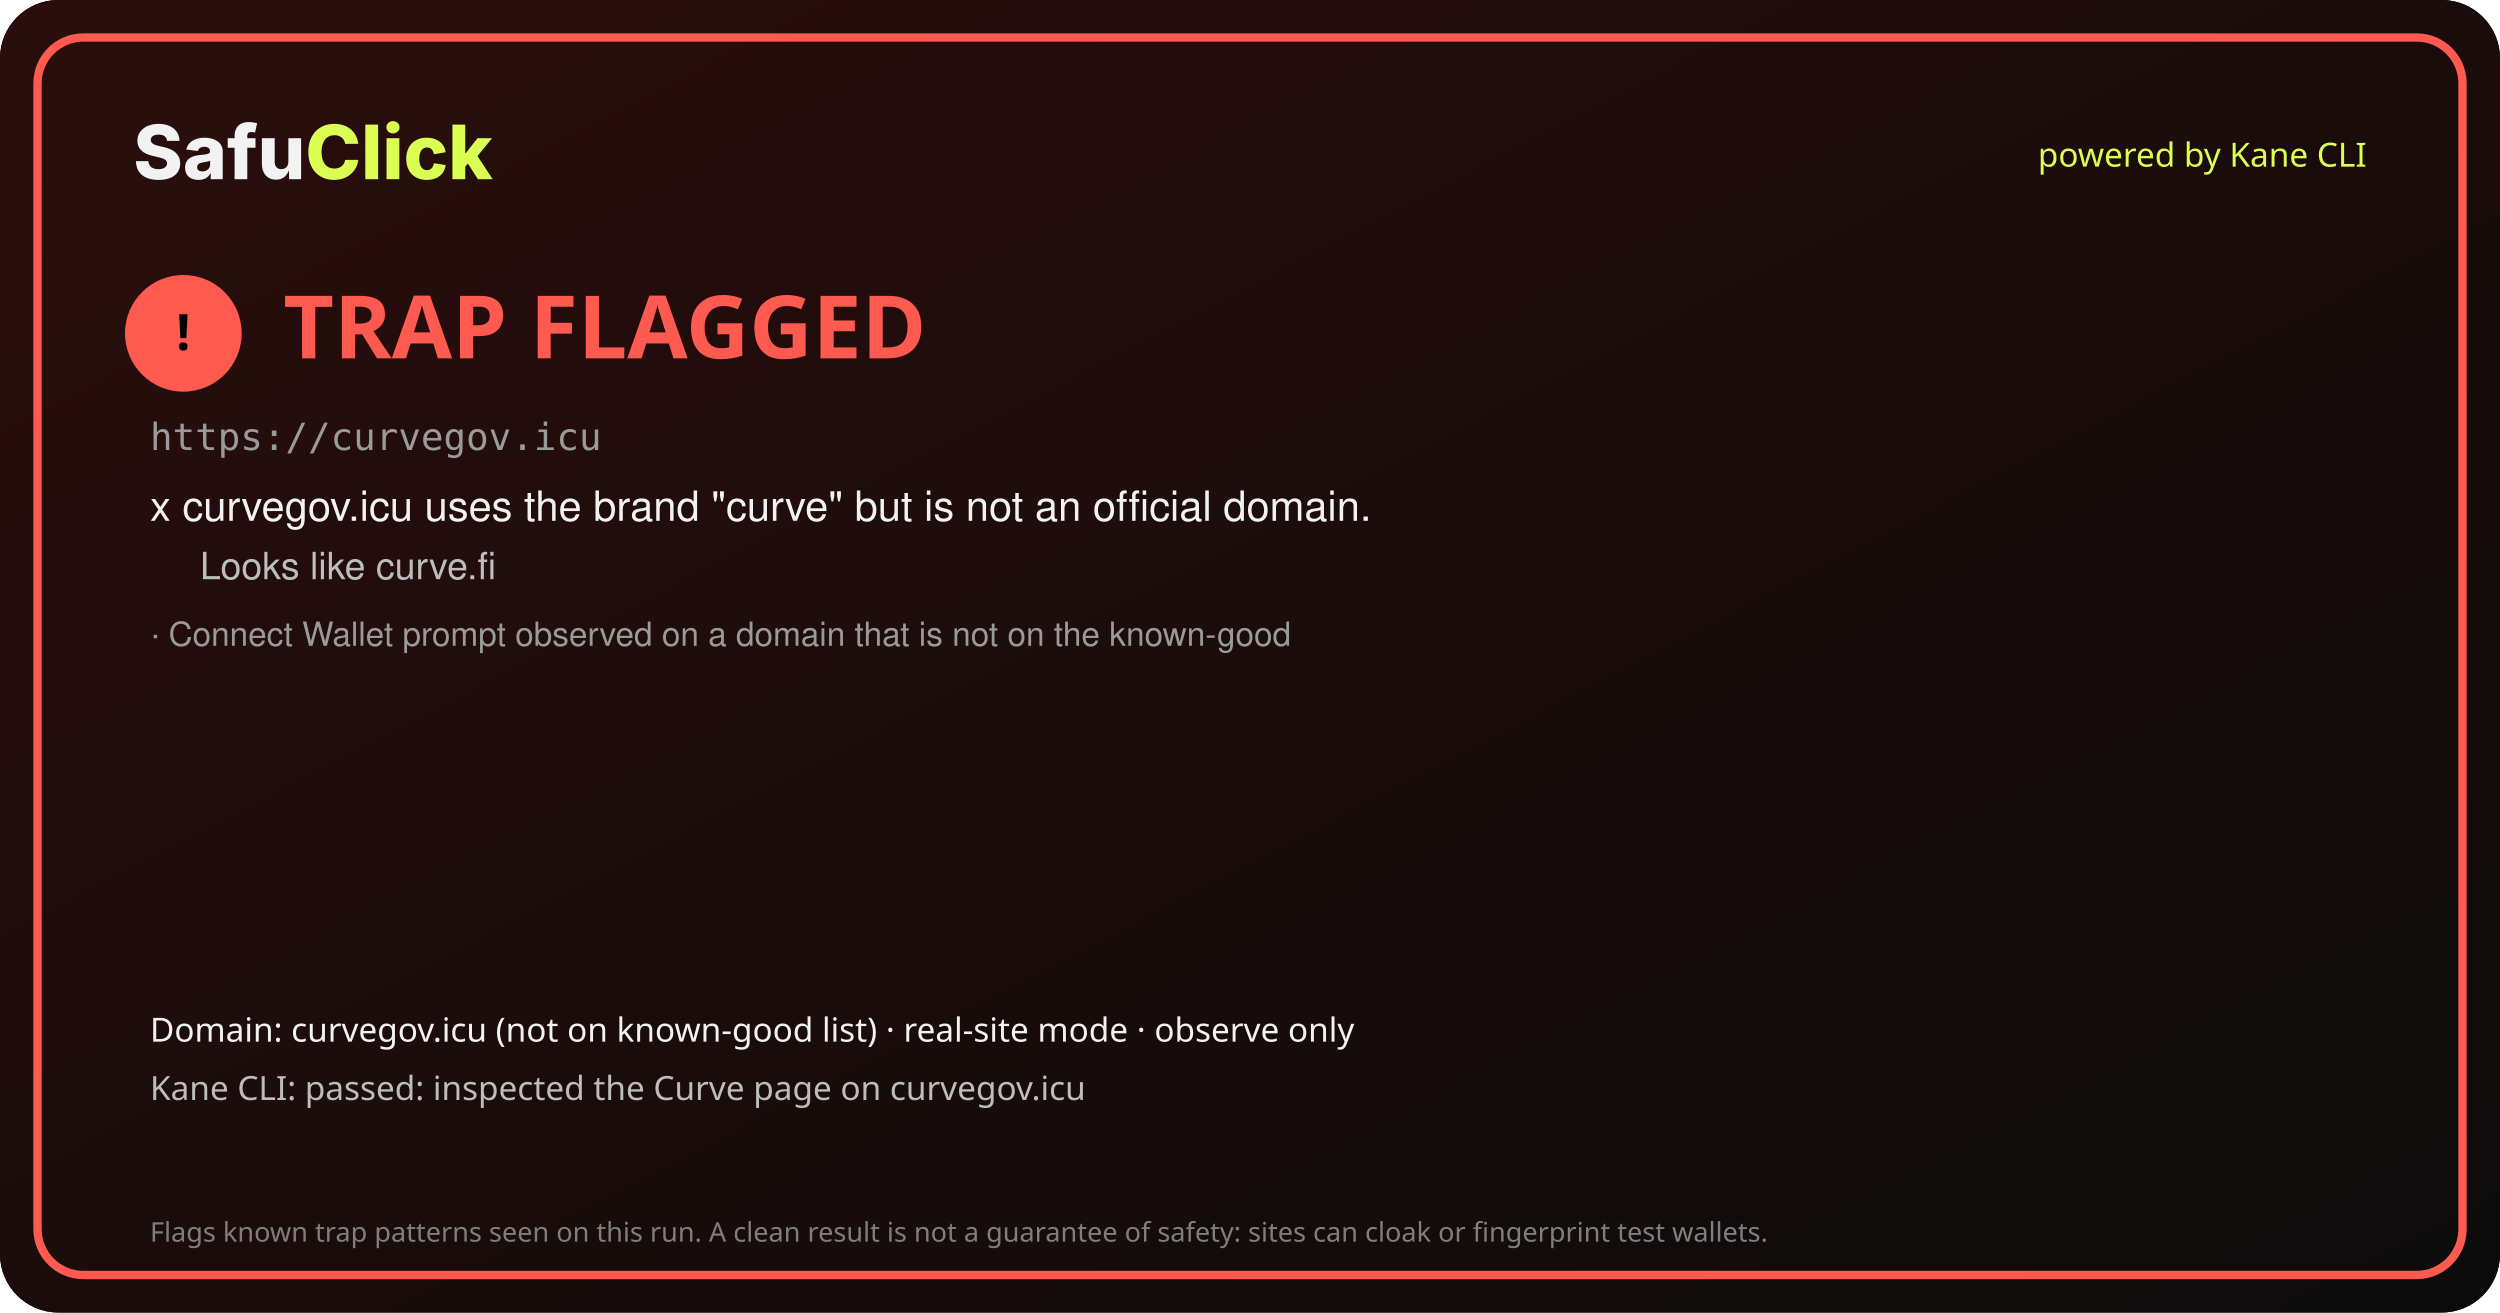
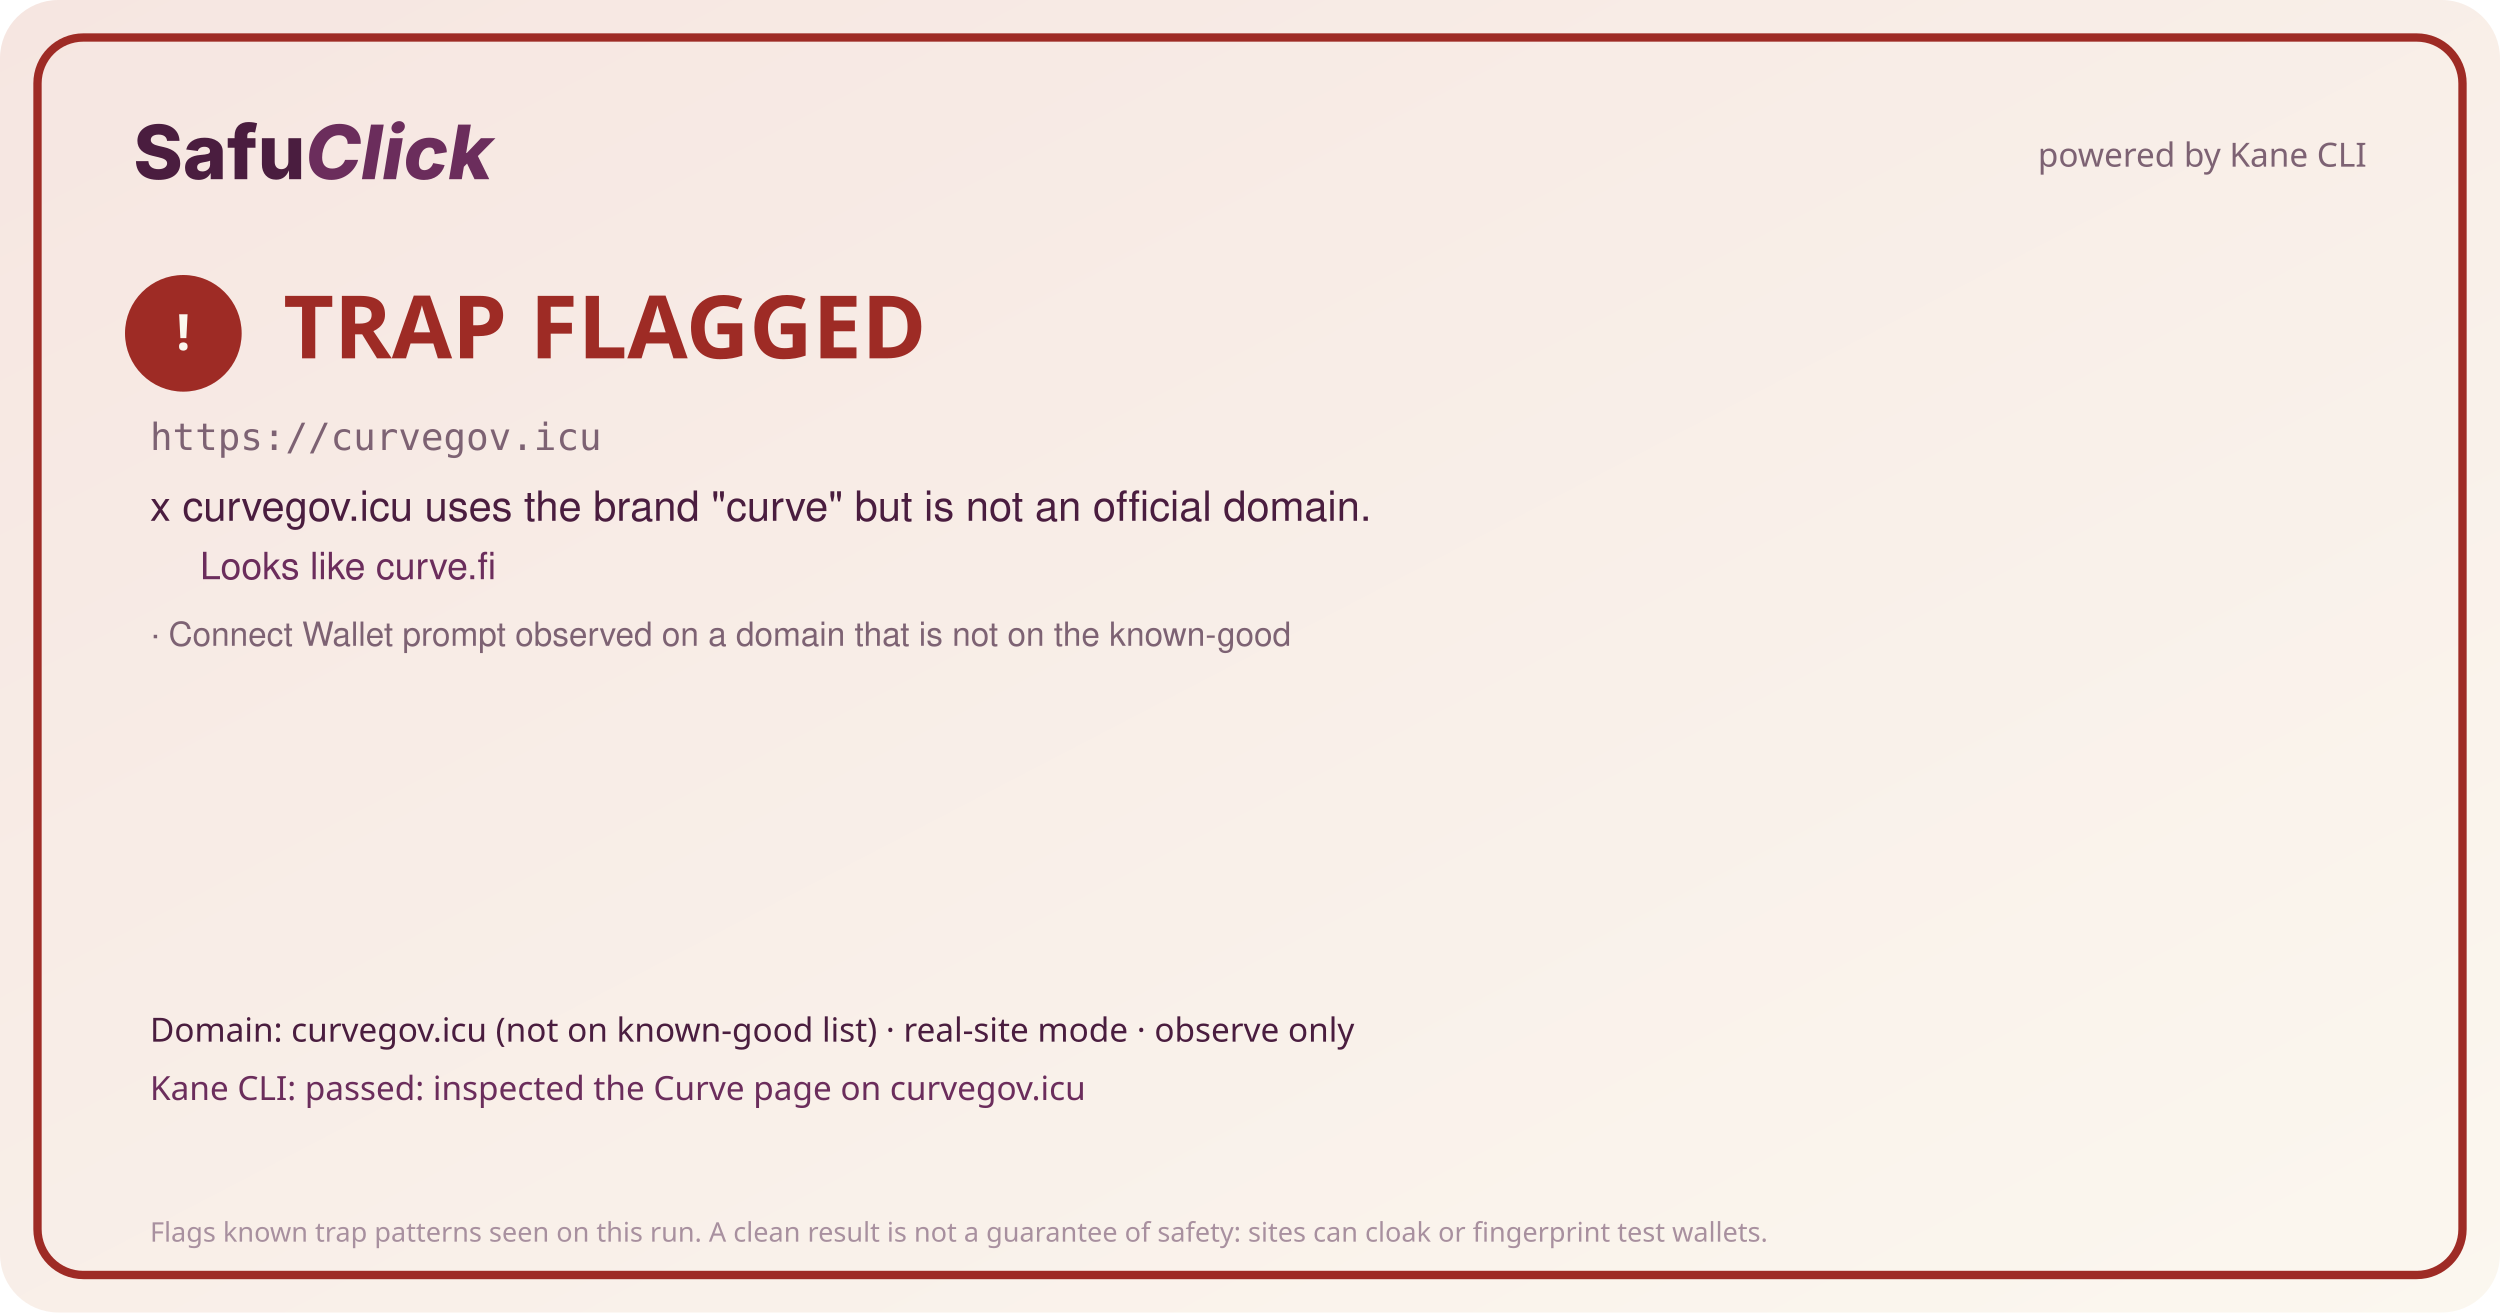
- <svg xmlns="http://www.w3.org/2000/svg" width="1200" height="630" viewBox="0 0 1200 630" font-family="Inter Tight, ui-sans-serif, system-ui, -apple-system, Segoe UI, Helvetica, Arial, sans-serif">
+ <svg xmlns="http://www.w3.org/2000/svg" width="1200" height="630" viewBox="0 0 1200 630" font-family="ui-sans-serif, system-ui, -apple-system, Segoe UI, Helvetica, Arial, sans-serif">
  <defs>
    <linearGradient id="bg" x1="0" y1="0" x2="1" y2="1">
-       <stop offset="0%" stop-color="#2B0E0C" />
-       <stop offset="100%" stop-color="#0B0B0B" />
+       <stop offset="0%" stop-color="#F6E6E1" />
+       <stop offset="100%" stop-color="#FBF7EF" />
    </linearGradient>
  </defs>
-   <rect width="1200" height="630" rx="28" fill="#000000" />
  <rect width="1200" height="630" rx="28" fill="url(#bg)" />
-   <rect x="18" y="18" width="1164" height="594" rx="22" fill="none" stroke="#FF5A4F" stroke-width="4" />
-   <text x="64" y="86" font-family="ui-sans-serif, system-ui, -apple-system, sans-serif" font-size="36" font-weight="800" fill="#F2F2F2">Safu<tspan fill="#DAFF52">Click</tspan>
+   <rect x="18" y="18" width="1164" height="594" rx="22" fill="none" stroke="#9E2B25" stroke-width="4" />
+   <text x="64" y="86" font-family="ui-sans-serif, system-ui, -apple-system, sans-serif" font-size="36" font-weight="800" fill="#4A1D3F">Safu<tspan fill="#6B2D5C" font-style="italic">Click</tspan>
  </text>
-   <text x="1136" y="80" text-anchor="end" font-family="ui-sans-serif, system-ui, sans-serif" font-size="16" fill="#DAFF52">powered by Kane CLI</text>
-   <circle cx="88" cy="160" r="28" fill="#FF5A4F" />
-   <text x="88" y="168" text-anchor="middle" font-family="ui-sans-serif, system-ui, sans-serif" font-size="24" font-weight="800" fill="#000000">!</text>
-   <text x="136" y="172" font-family="ui-sans-serif, system-ui, sans-serif" font-size="42" font-weight="900" fill="#FF5A4F">TRAP FLAGGED</text>
-   <text x="72" y="216" font-family="IBM Plex Mono, ui-monospace, SFMono-Regular, Menlo, monospace" font-size="18" fill="#9A9A9A">https://curvegov.icu</text>
-   <text x="72" y="250" font-size="20" fill="#F2F2F2">x curvegov.icu uses the brand "curve" but is not an official domain.</text>
-   <text x="96" y="278" font-size="18" fill="#BDBDBD">Looks like curve.fi</text>
-   <text x="72" y="310" font-size="16" fill="#9A9A9A">· Connect Wallet prompt observed on a domain that is not on the known-good</text>
-   <text x="72" y="500" font-family="ui-sans-serif, system-ui, sans-serif" font-size="16" fill="#F2F2F2">Domain: curvegov.icu (not on known-good list)  ·  real-site mode · observe only</text>
-   <text x="72" y="528" font-family="ui-sans-serif, system-ui, sans-serif" font-size="16" fill="#BDBDBD">Kane CLI: passed: inspected the Curve page on curvegov.icu</text>
-   <text x="72" y="596" font-family="ui-sans-serif, system-ui, sans-serif" font-size="13" fill="#7E7E7E">Flags known trap patterns seen on this run. A clean result is not a guarantee of safety: sites can cloak or fingerprint test wallets.</text>
+   <text x="1136" y="80" text-anchor="end" font-family="ui-sans-serif, system-ui, sans-serif" font-size="16" fill="#7D6273">powered by Kane CLI</text>
+   <circle cx="88" cy="160" r="28" fill="#9E2B25" />
+   <text x="88" y="168" text-anchor="middle" font-family="ui-sans-serif, system-ui, sans-serif" font-size="24" font-weight="800" fill="#FBF7EF">!</text>
+   <text x="136" y="172" font-family="ui-sans-serif, system-ui, sans-serif" font-size="42" font-weight="900" fill="#9E2B25">TRAP FLAGGED</text>
+   <text x="72" y="216" font-family="ui-monospace, SFMono-Regular, Menlo, monospace" font-size="18" fill="#7D6273">https://curvegov.icu</text>
+   <text x="72" y="250" font-size="20" fill="#4A1D3F">x curvegov.icu uses the brand "curve" but is not an official domain.</text>
+   <text x="96" y="278" font-size="18" fill="#6B2D5C">Looks like curve.fi</text>
+   <text x="72" y="310" font-size="16" fill="#7D6273">· Connect Wallet prompt observed on a domain that is not on the known-good</text>
+   <text x="72" y="500" font-family="ui-sans-serif, system-ui, sans-serif" font-size="16" fill="#4A1D3F">Domain: curvegov.icu (not on known-good list)  ·  real-site mode · observe only</text>
+   <text x="72" y="528" font-family="ui-sans-serif, system-ui, sans-serif" font-size="16" fill="#6B2D5C">Kane CLI: passed: inspected the Curve page on curvegov.icu</text>
+   <text x="72" y="596" font-family="ui-sans-serif, system-ui, sans-serif" font-size="13" fill="#A8909F">Flags known trap patterns seen on this run. A clean result is not a guarantee of safety: sites can cloak or fingerprint test wallets.</text>
</svg>
